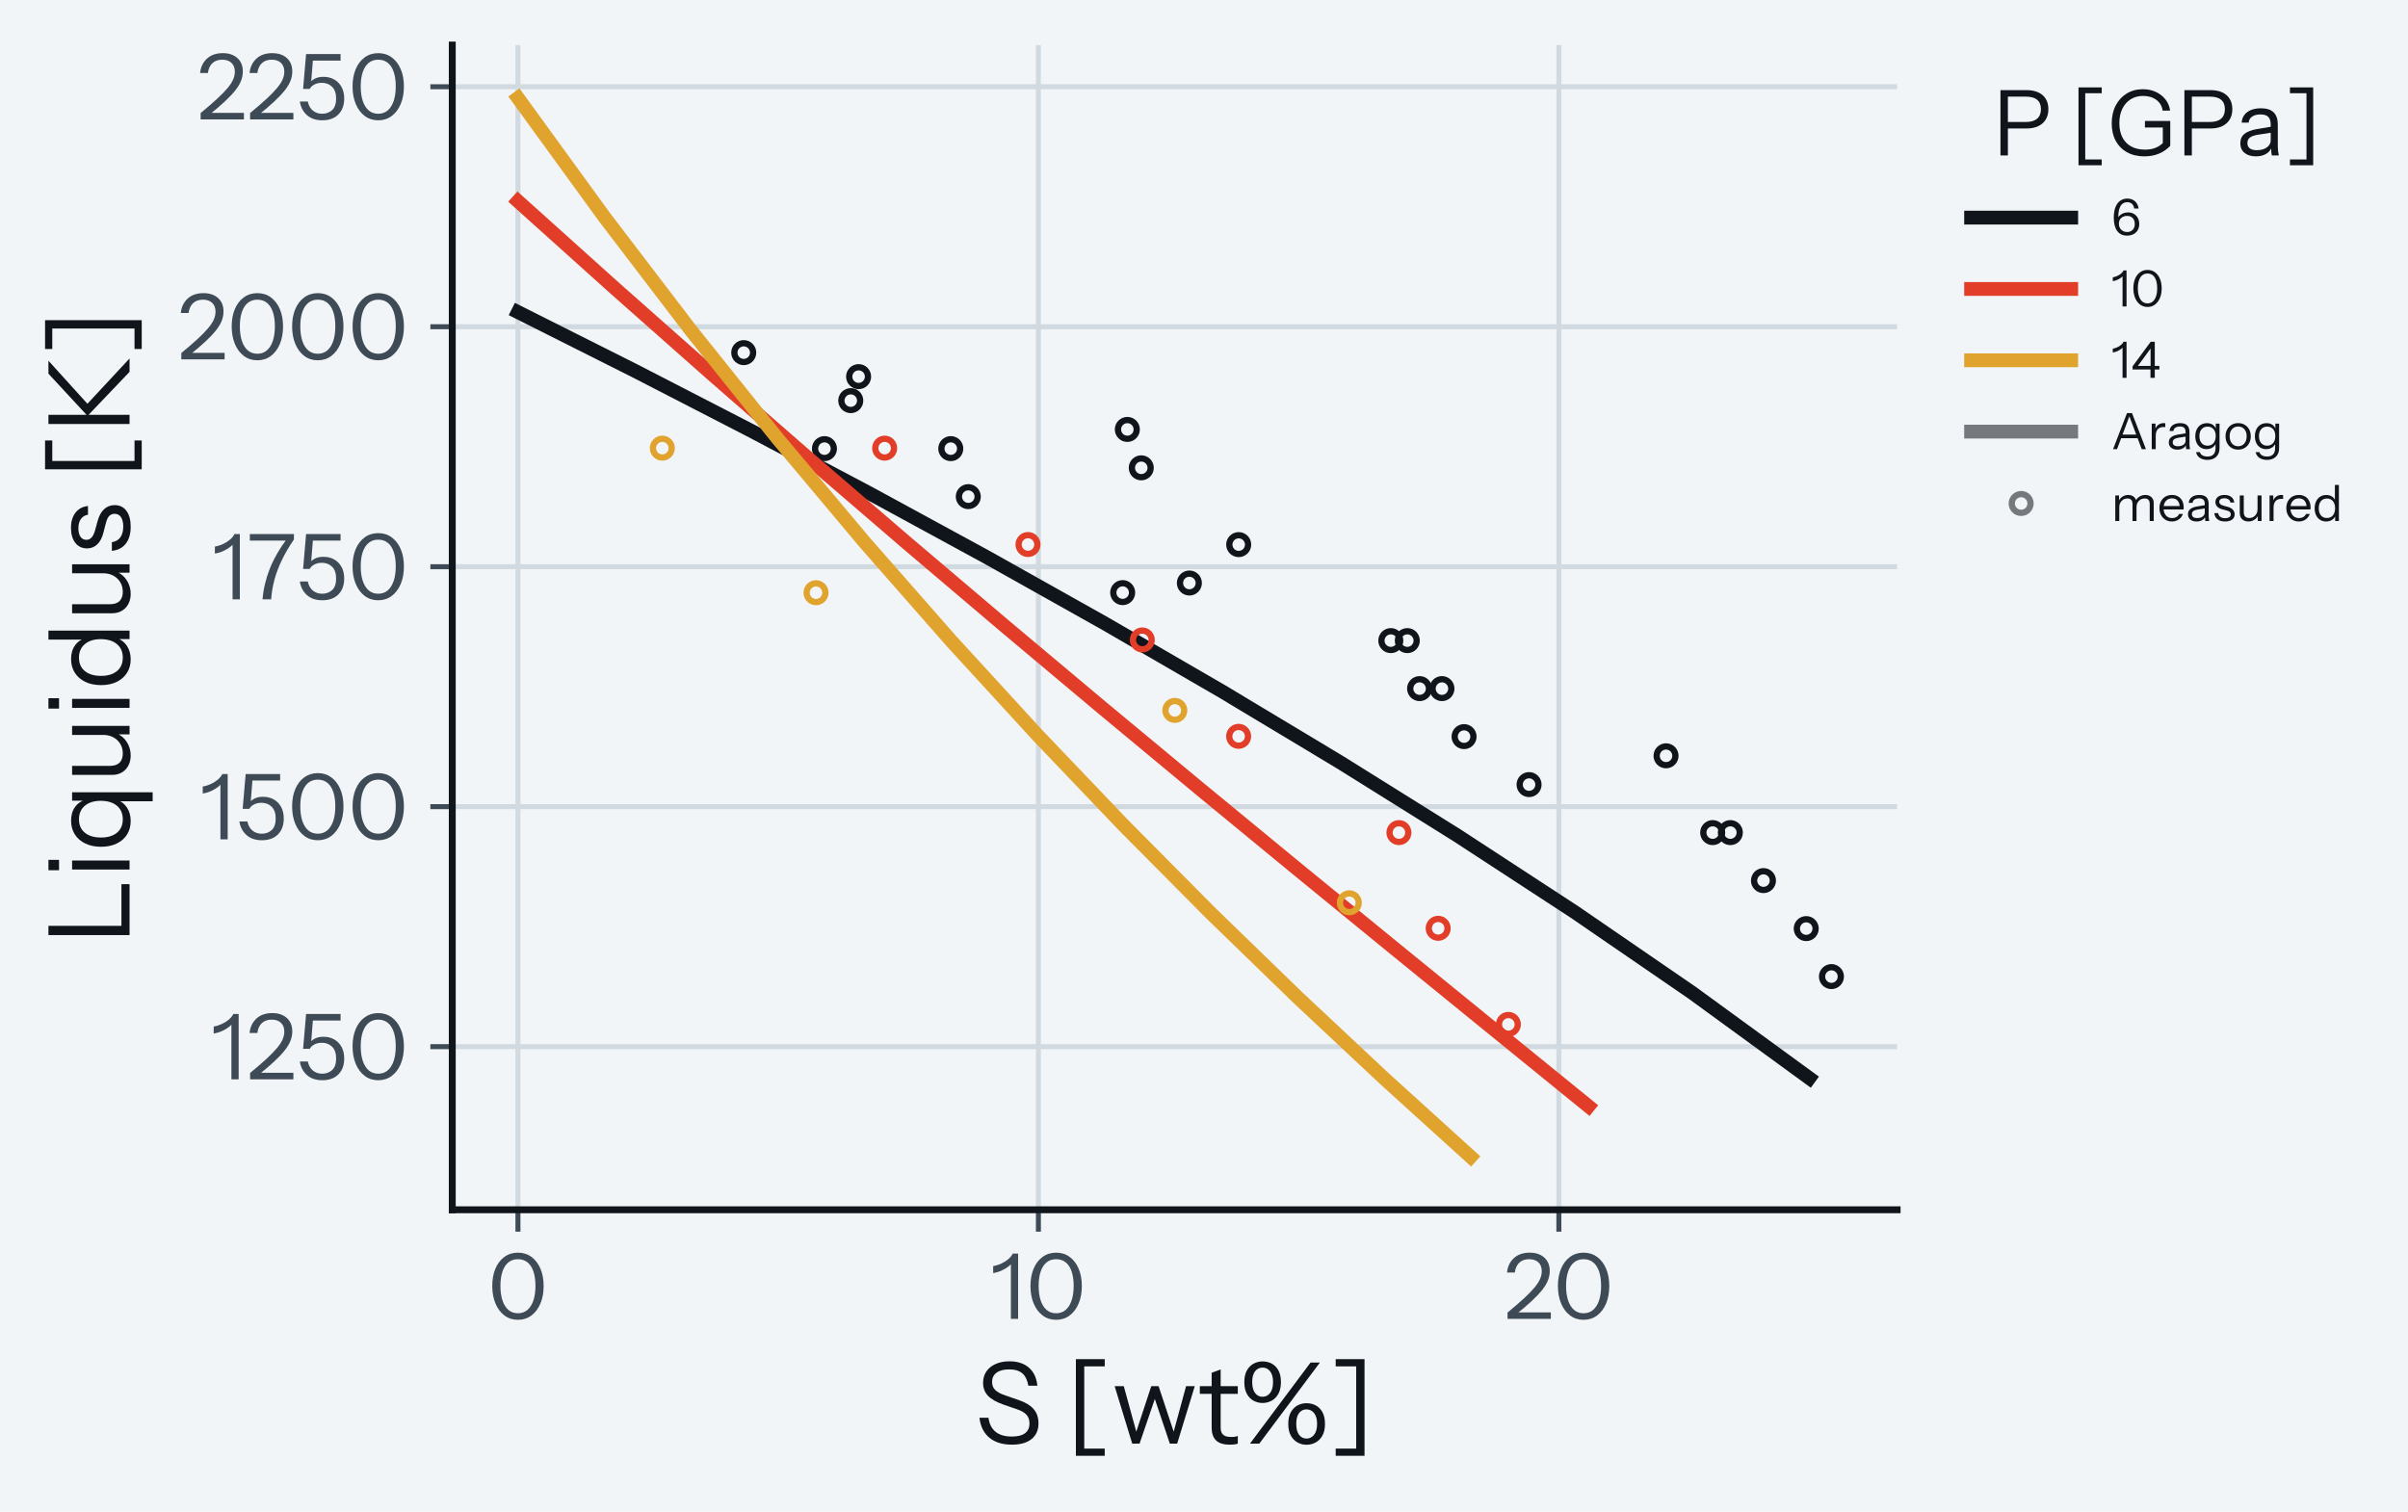
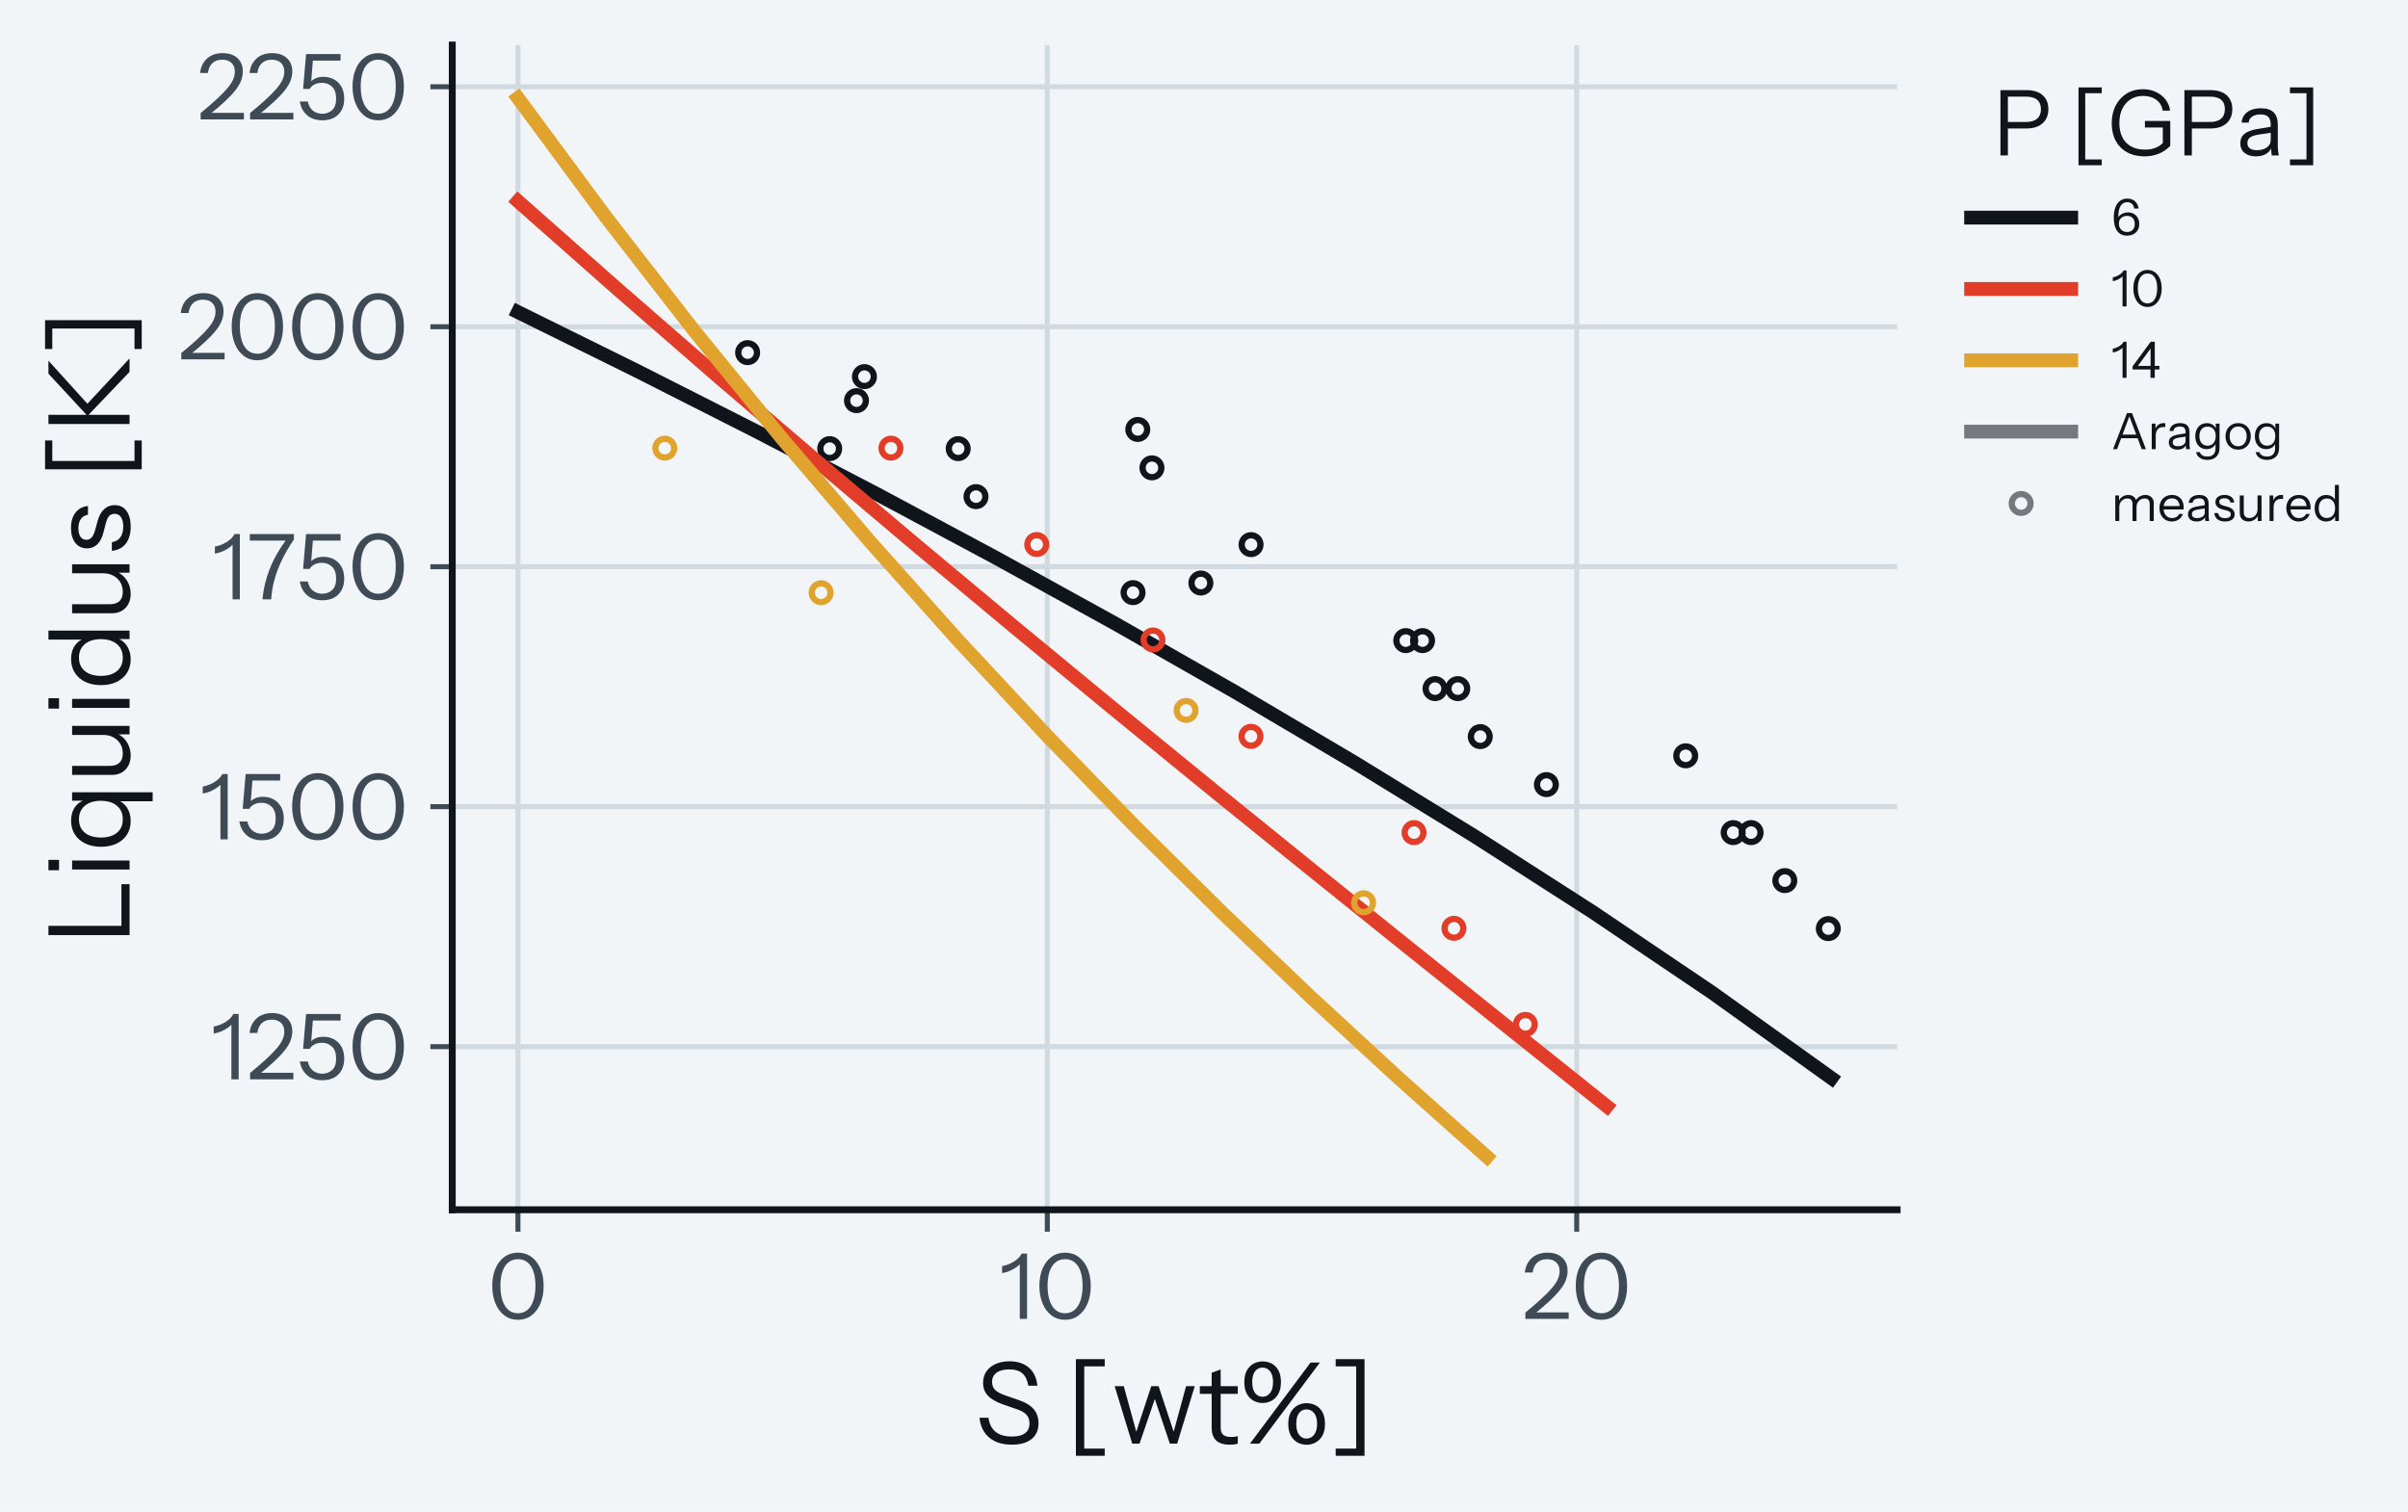
<svg xmlns="http://www.w3.org/2000/svg" xmlns:xlink="http://www.w3.org/1999/xlink" width="384.735pt" height="241.579pt" viewBox="0 0 384.735 241.579" version="1.1">
  <defs>
    <style type="text/css">*{stroke-linejoin: round; stroke-linecap: butt}</style>
  </defs>
  <g id="figure_1">
    <g id="patch_1">
      <path d="M 0 241.579  L 384.735 241.579  L 384.735 0  L 0 0  z " style="fill: #f2f5f7" />
    </g>
    <g id="axes_1">
      <g id="patch_2">
        <path d="M 72.261 193.316  L 303.109 193.316  L 303.109 7.2  L 72.261 7.2  z " style="fill: #f2f5f7" />
      </g>
      <g id="matplotlib.axis_1">
        <g id="xtick_1">
          <g id="line2d_1">
            <path d="M 82.754 193.316  L 82.754 7.2  " clip-path="url(#p1274813800)" style="fill: none; stroke: #d2dae1; stroke-width: 0.8; stroke-linecap: square" />
          </g>
          <g id="line2d_2">
            <defs>
              <path id="m2a301ba8c9" d="M 0 0  L 0 3.5  " style="stroke: #3e4a55; stroke-width: 0.8" />
            </defs>
            <g>
              <use xlink:href="#m2a301ba8c9" x="82.754" y="193.316" style="fill: #3e4a55; stroke: #3e4a55; stroke-width: 0.8" />
            </g>
          </g>
          <g id="text_1">
            <g style="fill: #3e4a55" transform="translate(77.92585 210.7564) scale(0.145 -0.145)">
              <defs>
                <path id="InstrumentSans-Regular-30" d="M 2131 -64  Q 1587 -64 1180 240  Q 774 544 547 1085  Q 320 1626 320 2323  Q 320 3021 544 3549  Q 768 4077 1177 4374  Q 1587 4672 2131 4672  Q 2675 4672 3081 4374  Q 3488 4077 3715 3549  Q 3942 3021 3942 2323  Q 3942 1619 3715 1081  Q 3488 544 3081 240  Q 2675 -64 2131 -64  z M 2131 397  Q 2522 397 2797 630  Q 3072 864 3219 1296  Q 3366 1728 3366 2330  Q 3366 2925 3222 3347  Q 3078 3770 2803 3990  Q 2528 4211 2131 4211  Q 1734 4211 1459 3987  Q 1184 3763 1040 3344  Q 896 2925 896 2330  Q 896 1728 1043 1293  Q 1190 858 1465 627  Q 1741 397 2131 397  z " transform="scale(0.015625)" />
              </defs>
              <use xlink:href="#InstrumentSans-Regular-30" />
            </g>
          </g>
        </g>
        <g id="xtick_2">
          <g id="line2d_3">
-             <path d="M 165.91 193.316  L 165.91 7.2  " clip-path="url(#p1274813800)" style="fill: none; stroke: #d2dae1; stroke-width: 0.8; stroke-linecap: square" />
+             <path d="M 167.335 193.316  L 167.335 7.2  " clip-path="url(#p1274813800)" style="fill: none; stroke: #d2dae1; stroke-width: 0.8; stroke-linecap: square" />
          </g>
          <g id="line2d_4">
            <g>
-               <use xlink:href="#m2a301ba8c9" x="165.91" y="193.316" style="fill: #3e4a55; stroke: #3e4a55; stroke-width: 0.8" />
+               <use xlink:href="#m2a301ba8c9" x="167.335" y="193.316" style="fill: #3e4a55; stroke: #3e4a55; stroke-width: 0.8" />
            </g>
          </g>
          <g id="text_2">
-             <g style="fill: #3e4a55" transform="translate(158.2474 210.7564) scale(0.145 -0.145)">
+             <g style="fill: #3e4a55" transform="translate(159.6725 210.7564) scale(0.145 -0.145)">
              <defs>
                <path id="InstrumentSans-Regular-31" d="M 1440 0  L 1440 4083  L 1574 4051  Q 1498 3878 1280 3705  Q 1062 3533 777 3405  Q 493 3277 192 3232  L 192 3725  Q 493 3776 768 3904  Q 1043 4032 1257 4214  Q 1472 4397 1574 4608  L 1952 4608  L 1952 0  L 1440 0  z " transform="scale(0.015625)" />
              </defs>
              <use xlink:href="#InstrumentSans-Regular-31" />
              <use xlink:href="#InstrumentSans-Regular-30" transform="translate(39.09999 0)" />
            </g>
          </g>
        </g>
        <g id="xtick_3">
          <g id="line2d_5">
-             <path d="M 249.066 193.316  L 249.066 7.2  " clip-path="url(#p1274813800)" style="fill: none; stroke: #d2dae1; stroke-width: 0.8; stroke-linecap: square" />
+             <path d="M 251.916 193.316  L 251.916 7.2  " clip-path="url(#p1274813800)" style="fill: none; stroke: #d2dae1; stroke-width: 0.8; stroke-linecap: square" />
          </g>
          <g id="line2d_6">
            <g>
-               <use xlink:href="#m2a301ba8c9" x="249.066" y="193.316" style="fill: #3e4a55; stroke: #3e4a55; stroke-width: 0.8" />
+               <use xlink:href="#m2a301ba8c9" x="251.916" y="193.316" style="fill: #3e4a55; stroke: #3e4a55; stroke-width: 0.8" />
            </g>
          </g>
          <g id="text_3">
-             <g style="fill: #3e4a55" transform="translate(240.2862 210.7564) scale(0.145 -0.145)">
+             <g style="fill: #3e4a55" transform="translate(243.1366 210.7564) scale(0.145 -0.145)">
              <defs>
                <path id="InstrumentSans-Regular-32" d="M 256 0  L 256 448  Q 947 1018 1411 1446  Q 1875 1875 2153 2208  Q 2432 2541 2550 2819  Q 2669 3098 2669 3366  Q 2669 3763 2432 3987  Q 2195 4211 1779 4211  Q 1350 4211 1088 3968  Q 826 3725 768 3270  L 218 3270  Q 282 3898 701 4285  Q 1120 4672 1818 4672  Q 2464 4672 2848 4326  Q 3232 3981 3232 3379  Q 3232 3053 3107 2726  Q 2982 2400 2697 2041  Q 2413 1683 1949 1251  Q 1485 819 800 275  L 678 461  L 3309 461  L 3309 0  L 256 0  z " transform="scale(0.015625)" />
              </defs>
              <use xlink:href="#InstrumentSans-Regular-32" />
              <use xlink:href="#InstrumentSans-Regular-30" transform="translate(54.49999 0)" />
            </g>
          </g>
        </g>
        <g id="text_4">
          <g style="fill: #10151b" transform="translate(155.7365 230.6889) scale(0.18 -0.18)">
            <defs>
              <path id="InstrumentSans-Regular-53" d="M 2112 -58  Q 1306 -58 829 339  Q 352 736 269 1472  L 781 1472  Q 851 941 1184 672  Q 1517 403 2106 403  Q 2605 403 2857 592  Q 3110 781 3110 1146  Q 3110 1459 2937 1644  Q 2765 1830 2400 1952  L 1626 2221  Q 1037 2426 755 2717  Q 474 3008 474 3456  Q 474 3827 659 4099  Q 845 4371 1184 4524  Q 1523 4678 1971 4678  Q 2662 4678 3078 4316  Q 3494 3955 3558 3290  L 3046 3290  Q 2963 3770 2704 3994  Q 2445 4218 1958 4218  Q 1498 4218 1242 4032  Q 986 3846 986 3507  Q 986 3219 1165 3046  Q 1344 2874 1722 2746  L 2547 2458  Q 3085 2272 3353 1955  Q 3622 1638 3622 1152  Q 3622 576 3228 259  Q 2835 -58 2112 -58  z " transform="scale(0.015625)" />
              <path id="InstrumentSans-Regular-20" transform="scale(0.015625)" />
              <path id="InstrumentSans-Regular-5b" d="M 576 -691  L 576 4800  L 2214 4800  L 2214 4390  L 1050 4390  L 1050 -282  L 2214 -282  L 2214 -691  L 576 -691  z " transform="scale(0.015625)" />
              <path id="InstrumentSans-Regular-77" d="M 1178 0  L 179 3264  L 698 3264  L 1466 467  L 1338 467  L 2259 3264  L 2675 3264  L 3603 467  L 3475 467  L 4237 3264  L 4730 3264  L 3731 0  L 3315 0  L 2394 2733  L 2528 2733  L 1594 0  L 1178 0  z " transform="scale(0.015625)" />
              <path id="InstrumentSans-Regular-74" d="M 1818 -58  Q 1274 -58 1027 188  Q 781 435 781 902  L 781 4026  L 1293 4218  L 1293 909  Q 1293 634 1433 506  Q 1574 378 1894 378  Q 2022 378 2115 394  Q 2208 410 2266 435  L 2266 0  Q 2202 -26 2083 -42  Q 1965 -58 1818 -58  z M 109 2829  L 109 3264  L 2266 3264  L 2266 2829  L 109 2829  z " transform="scale(0.015625)" />
              <path id="InstrumentSans-Regular-25" d="M 544 0  L 3987 4608  L 4518 4608  L 1075 0  L 544 0  z M 3757 -64  Q 3488 -64 3251 64  Q 3014 192 2867 454  Q 2720 717 2720 1120  Q 2720 1523 2864 1782  Q 3008 2042 3245 2170  Q 3482 2298 3757 2298  Q 4045 2298 4285 2170  Q 4525 2042 4665 1782  Q 4806 1523 4806 1120  Q 4806 717 4659 454  Q 4512 192 4272 64  Q 4032 -64 3757 -64  z M 3757 288  Q 4019 288 4188 505  Q 4358 723 4358 1126  Q 4358 1523 4188 1734  Q 4019 1946 3757 1946  Q 3494 1946 3334 1738  Q 3174 1530 3174 1126  Q 3174 717 3334 502  Q 3494 288 3757 288  z M 1261 2310  Q 986 2310 749 2438  Q 512 2566 368 2828  Q 224 3091 224 3494  Q 224 3898 368 4157  Q 512 4416 749 4544  Q 986 4672 1261 4672  Q 1549 4672 1785 4544  Q 2022 4416 2163 4157  Q 2304 3898 2304 3494  Q 2304 3091 2157 2828  Q 2010 2566 1773 2438  Q 1536 2310 1261 2310  z M 1261 2662  Q 1517 2662 1686 2876  Q 1856 3091 1856 3501  Q 1856 3898 1689 4109  Q 1523 4320 1261 4320  Q 998 4320 835 4112  Q 672 3904 672 3501  Q 672 3091 835 2876  Q 998 2662 1261 2662  z " transform="scale(0.015625)" />
              <path id="InstrumentSans-Regular-5d" d="M 2022 4800  L 2022 -691  L 384 -691  L 384 -282  L 1549 -282  L 1549 4390  L 384 4390  L 384 4800  L 2022 4800  z " transform="scale(0.015625)" />
            </defs>
            <use xlink:href="#InstrumentSans-Regular-53" />
            <use xlink:href="#InstrumentSans-Regular-20" transform="translate(60.79999 0)" />
            <use xlink:href="#InstrumentSans-Regular-5b" transform="translate(80.79997 0)" />
            <use xlink:href="#InstrumentSans-Regular-77" transform="translate(121.4 0)" />
            <use xlink:href="#InstrumentSans-Regular-74" transform="translate(198.0999 0)" />
            <use xlink:href="#InstrumentSans-Regular-25" transform="translate(235.7999 0)" />
            <use xlink:href="#InstrumentSans-Regular-5d" transform="translate(314.3999 0)" />
          </g>
        </g>
      </g>
      <g id="matplotlib.axis_2">
        <g id="ytick_1">
          <g id="line2d_7">
            <path d="M 72.261 167.254  L 303.109 167.254  " clip-path="url(#p1274813800)" style="fill: none; stroke: #d2dae1; stroke-width: 0.8; stroke-linecap: square" />
          </g>
          <g id="line2d_8">
            <defs>
              <path id="me776a80f98" d="M 0 0  L -3.5 0  " style="stroke: #3e4a55; stroke-width: 0.8" />
            </defs>
            <g>
              <use xlink:href="#me776a80f98" x="72.261" y="167.254" style="fill: #3e4a55; stroke: #3e4a55; stroke-width: 0.8" />
            </g>
          </g>
          <g id="text_5">
            <g style="fill: #3e4a55" transform="translate(33.70969 172.4744) scale(0.145 -0.145)">
              <defs>
                <path id="InstrumentSans-Regular-35" d="M 1869 -64  Q 1184 -64 774 304  Q 365 672 275 1261  L 838 1261  Q 922 845 1194 621  Q 1466 397 1856 397  Q 2266 397 2550 653  Q 2835 909 2835 1466  Q 2835 2022 2550 2300  Q 2266 2579 1830 2579  Q 1517 2579 1286 2451  Q 1056 2323 979 2150  L 506 2150  L 717 4608  L 3149 4608  L 3149 4147  L 1030 4147  L 1210 4339  L 1062 2483  L 941 2528  Q 1056 2720 1312 2861  Q 1568 3002 1939 3002  Q 2368 3002 2697 2816  Q 3027 2630 3216 2288  Q 3405 1946 3405 1466  Q 3405 986 3216 643  Q 3027 301 2684 118  Q 2342 -64 1869 -64  z " transform="scale(0.015625)" />
              </defs>
              <use xlink:href="#InstrumentSans-Regular-31" />
              <use xlink:href="#InstrumentSans-Regular-32" transform="translate(39.09999 0)" />
              <use xlink:href="#InstrumentSans-Regular-35" transform="translate(93.59998 0)" />
              <use xlink:href="#InstrumentSans-Regular-30" transform="translate(151 0)" />
            </g>
          </g>
        </g>
        <g id="ytick_2">
          <g id="line2d_9">
            <path d="M 72.261 128.905  L 303.109 128.905  " clip-path="url(#p1274813800)" style="fill: none; stroke: #d2dae1; stroke-width: 0.8; stroke-linecap: square" />
          </g>
          <g id="line2d_10">
            <g>
              <use xlink:href="#me776a80f98" x="72.261" y="128.905" style="fill: #3e4a55; stroke: #3e4a55; stroke-width: 0.8" />
            </g>
          </g>
          <g id="text_6">
            <g style="fill: #3e4a55" transform="translate(31.95609 134.1254) scale(0.145 -0.145)">
              <use xlink:href="#InstrumentSans-Regular-31" />
              <use xlink:href="#InstrumentSans-Regular-35" transform="translate(39.09999 0)" />
              <use xlink:href="#InstrumentSans-Regular-30" transform="translate(96.49998 0)" />
              <use xlink:href="#InstrumentSans-Regular-30" transform="translate(163.1 0)" />
            </g>
          </g>
        </g>
        <g id="ytick_3">
          <g id="line2d_11">
            <path d="M 72.261 90.557  L 303.109 90.557  " clip-path="url(#p1274813800)" style="fill: none; stroke: #d2dae1; stroke-width: 0.8; stroke-linecap: square" />
          </g>
          <g id="line2d_12">
            <g>
              <use xlink:href="#me776a80f98" x="72.261" y="90.557" style="fill: #3e4a55; stroke: #3e4a55; stroke-width: 0.8" />
            </g>
          </g>
          <g id="text_7">
            <g style="fill: #3e4a55" transform="translate(33.89773 95.77652) scale(0.145 -0.145)">
              <defs>
                <path id="InstrumentSans-Regular-37" d="M 1050 0  Q 1139 1088 1558 2153  Q 1978 3219 2816 4333  L 2848 4147  L 154 4147  L 154 4608  L 3264 4608  L 3264 4224  Q 2752 3475 2416 2777  Q 2080 2080 1894 1398  Q 1709 717 1658 0  L 1050 0  z " transform="scale(0.015625)" />
              </defs>
              <use xlink:href="#InstrumentSans-Regular-31" />
              <use xlink:href="#InstrumentSans-Regular-37" transform="translate(39.09999 0)" />
              <use xlink:href="#InstrumentSans-Regular-35" transform="translate(92.29999 0)" />
              <use xlink:href="#InstrumentSans-Regular-30" transform="translate(149.7 0)" />
            </g>
          </g>
        </g>
        <g id="ytick_4">
          <g id="line2d_13">
            <path d="M 72.261 52.208  L 303.109 52.208  " clip-path="url(#p1274813800)" style="fill: none; stroke: #d2dae1; stroke-width: 0.8; stroke-linecap: square" />
          </g>
          <g id="line2d_14">
            <g>
              <use xlink:href="#me776a80f98" x="72.261" y="52.208" style="fill: #3e4a55; stroke: #3e4a55; stroke-width: 0.8" />
            </g>
          </g>
          <g id="text_8">
            <g style="fill: #3e4a55" transform="translate(28.39 57.42759) scale(0.145 -0.145)">
              <use xlink:href="#InstrumentSans-Regular-32" />
              <use xlink:href="#InstrumentSans-Regular-30" transform="translate(54.49999 0)" />
              <use xlink:href="#InstrumentSans-Regular-30" transform="translate(121.1 0)" />
              <use xlink:href="#InstrumentSans-Regular-30" transform="translate(187.7 0)" />
            </g>
          </g>
        </g>
        <g id="ytick_5">
          <g id="line2d_15">
            <path d="M 72.261 13.859  L 303.109 13.859  " clip-path="url(#p1274813800)" style="fill: none; stroke: #d2dae1; stroke-width: 0.8; stroke-linecap: square" />
          </g>
          <g id="line2d_16">
            <g>
              <use xlink:href="#me776a80f98" x="72.261" y="13.859" style="fill: #3e4a55; stroke: #3e4a55; stroke-width: 0.8" />
            </g>
          </g>
          <g id="text_9">
            <g style="fill: #3e4a55" transform="translate(31.47578 19.07866) scale(0.145 -0.145)">
              <use xlink:href="#InstrumentSans-Regular-32" />
              <use xlink:href="#InstrumentSans-Regular-32" transform="translate(54.49999 0)" />
              <use xlink:href="#InstrumentSans-Regular-35" transform="translate(109 0)" />
              <use xlink:href="#InstrumentSans-Regular-30" transform="translate(166.4 0)" />
            </g>
          </g>
        </g>
        <g id="text_10">
          <g style="fill: #10151b" transform="translate(20.7 150.9718) rotate(-90) scale(0.18 -0.18)">
            <defs>
              <path id="InstrumentSans-Regular-4c" d="M 550 0  L 550 4608  L 1075 4608  L 1075 0  L 550 0  z M 819 0  L 819 461  L 3443 461  L 3443 0  L 819 0  z " transform="scale(0.015625)" />
              <path id="InstrumentSans-Regular-69" d="M 512 0  L 512 3264  L 1024 3264  L 1024 0  L 512 0  z M 472 4006  L 472 4608  L 1061 4608  L 1061 4006  L 472 4006  z " transform="scale(0.015625)" />
              <path id="InstrumentSans-Regular-71" d="M 2854 -1312  L 2854 762  L 2950 742  Q 2829 371 2505 153  Q 2182 -64 1734 -64  Q 1293 -64 963 144  Q 634 352 451 733  Q 269 1114 269 1619  Q 269 2131 454 2515  Q 640 2899 973 3110  Q 1306 3322 1754 3322  Q 2214 3322 2528 3098  Q 2842 2874 2957 2464  L 2886 2451  L 2886 3264  L 3366 3264  L 3366 -1312  L 2854 -1312  z M 1830 384  Q 2323 384 2601 720  Q 2880 1056 2880 1638  Q 2880 2208 2598 2541  Q 2317 2874 1830 2874  Q 1344 2874 1069 2541  Q 794 2208 794 1619  Q 794 1043 1069 713  Q 1344 384 1830 384  z " transform="scale(0.015625)" />
              <path id="InstrumentSans-Regular-75" d="M 1574 -64  Q 1254 -64 1004 67  Q 755 198 614 438  Q 474 678 474 992  L 474 3264  L 986 3264  L 986 1126  Q 986 755 1168 569  Q 1350 384 1690 384  Q 1997 384 2233 525  Q 2470 666 2608 918  Q 2746 1171 2746 1498  L 2829 723  Q 2669 358 2329 147  Q 1990 -64 1574 -64  z M 2778 0  L 2778 768  L 2746 768  L 2746 3264  L 3258 3264  L 3258 0  L 2778 0  z " transform="scale(0.015625)" />
              <path id="InstrumentSans-Regular-64" d="M 2886 0  L 2886 762  L 2950 742  Q 2829 371 2505 153  Q 2182 -64 1734 -64  Q 1293 -64 963 147  Q 634 358 451 736  Q 269 1114 269 1619  Q 269 2131 454 2515  Q 640 2899 973 3110  Q 1306 3322 1754 3322  Q 2214 3322 2528 3098  Q 2842 2874 2957 2464  L 2854 2451  L 2854 4608  L 3366 4608  L 3366 0  L 2886 0  z M 1830 384  Q 2323 384 2601 720  Q 2880 1056 2880 1638  Q 2880 2208 2598 2541  Q 2317 2874 1830 2874  Q 1344 2874 1069 2541  Q 794 2208 794 1619  Q 794 1043 1069 713  Q 1344 384 1830 384  z " transform="scale(0.015625)" />
              <path id="InstrumentSans-Regular-73" d="M 1619 -64  Q 1018 -64 659 214  Q 301 493 250 1005  L 742 1005  Q 787 691 1017 524  Q 1248 358 1632 358  Q 1971 358 2163 486  Q 2355 614 2355 851  Q 2355 1018 2246 1142  Q 2138 1267 1811 1350  L 1286 1485  Q 838 1600 614 1840  Q 390 2080 390 2413  Q 390 2835 704 3081  Q 1018 3328 1555 3328  Q 2086 3328 2419 3072  Q 2752 2816 2797 2362  L 2304 2362  Q 2259 2624 2060 2765  Q 1862 2906 1536 2906  Q 1222 2906 1049 2787  Q 877 2669 877 2451  Q 877 2285 1001 2163  Q 1126 2042 1421 1958  L 1933 1818  Q 2387 1696 2617 1446  Q 2848 1197 2848 845  Q 2848 416 2521 176  Q 2195 -64 1619 -64  z " transform="scale(0.015625)" />
              <path id="InstrumentSans-Regular-4b" d="M 550 0  L 550 4608  L 1075 4608  L 1075 0  L 550 0  z M 1018 2394  L 3411 4608  L 4147 4608  L 1702 2394  L 1018 2394  z M 3514 0  L 1005 2394  L 1702 2394  L 4275 0  L 3514 0  z " transform="scale(0.015625)" />
            </defs>
            <use xlink:href="#InstrumentSans-Regular-4c" />
            <use xlink:href="#InstrumentSans-Regular-69" transform="translate(58.79999 0)" />
            <use xlink:href="#InstrumentSans-Regular-71" transform="translate(82.79997 0)" />
            <use xlink:href="#InstrumentSans-Regular-75" transform="translate(143.4 0)" />
            <use xlink:href="#InstrumentSans-Regular-69" transform="translate(202.3 0)" />
            <use xlink:href="#InstrumentSans-Regular-64" transform="translate(226.2999 0)" />
            <use xlink:href="#InstrumentSans-Regular-75" transform="translate(286.8999 0)" />
            <use xlink:href="#InstrumentSans-Regular-73" transform="translate(345.7999 0)" />
            <use xlink:href="#InstrumentSans-Regular-20" transform="translate(393.0999 0)" />
            <use xlink:href="#InstrumentSans-Regular-5b" transform="translate(413.0999 0)" />
            <use xlink:href="#InstrumentSans-Regular-4b" transform="translate(453.6999 0)" />
            <use xlink:href="#InstrumentSans-Regular-5d" transform="translate(522.8999 0)" />
          </g>
        </g>
      </g>
      <g id="line2d_17">
-         <path d="M 82.754 49.871  L 101.511 59.297  L 120.268 68.964  L 139.025 78.892  L 157.782 89.106  L 176.539 99.632  L 195.295 110.507  L 214.052 121.775  L 232.809 133.492  L 251.566 145.736  L 270.323 158.613  L 289.08 172.28  " clip-path="url(#p1274813800)" style="fill: none; stroke: #10151b; stroke-width: 2.2; stroke-linecap: square" />
+         <path d="M 82.754 49.871  L 101.832 59.297  L 120.911 68.964  L 139.989 78.892  L 159.067 89.106  L 178.146 99.632  L 197.224 110.507  L 216.303 121.775  L 235.381 133.492  L 254.459 145.736  L 273.538 158.613  L 292.616 172.28  " clip-path="url(#p1274813800)" style="fill: none; stroke: #10151b; stroke-width: 2.2; stroke-linecap: square" />
      </g>
      <g id="line2d_18">
        <defs>
          <path id="m25b92d5d2e" d="M 0 1.5  C 0.398 1.5 0.779 1.342 1.061 1.061  C 1.342 0.779 1.5 0.398 1.5 0  C 1.5 -0.398 1.342 -0.779 1.061 -1.061  C 0.779 -1.342 0.398 -1.5 0 -1.5  C -0.398 -1.5 -0.779 -1.342 -1.061 -1.061  C -1.342 -0.779 -1.5 -0.398 -1.5 0  C -1.5 0.398 -1.342 0.779 -1.061 1.061  C -0.779 1.342 -0.398 1.5 0 1.5  z " style="stroke: #10151b" />
        </defs>
        <g clip-path="url(#p1274813800)">
-           <use xlink:href="#m25b92d5d2e" x="151.909" y="71.689" style="fill-opacity: 0; stroke: #10151b" />
-           <use xlink:href="#m25b92d5d2e" x="276.464" y="133.047" style="fill-opacity: 0; stroke: #10151b" />
-           <use xlink:href="#m25b92d5d2e" x="281.756" y="140.717" style="fill-opacity: 0; stroke: #10151b" />
-           <use xlink:href="#m25b92d5d2e" x="182.345" y="74.757" style="fill-opacity: 0; stroke: #10151b" />
-           <use xlink:href="#m25b92d5d2e" x="135.93" y="64.019" style="fill-opacity: 0; stroke: #10151b" />
-           <use xlink:href="#m25b92d5d2e" x="137.183" y="60.184" style="fill-opacity: 0; stroke: #10151b" />
-           <use xlink:href="#m25b92d5d2e" x="118.831" y="56.349" style="fill-opacity: 0; stroke: #10151b" />
-           <use xlink:href="#m25b92d5d2e" x="266.189" y="120.775" style="fill-opacity: 0; stroke: #10151b" />
-           <use xlink:href="#m25b92d5d2e" x="190.031" y="93.164" style="fill-opacity: 0; stroke: #10151b" />
-           <use xlink:href="#m25b92d5d2e" x="230.385" y="110.038" style="fill-opacity: 0; stroke: #10151b" />
-           <use xlink:href="#m25b92d5d2e" x="292.616" y="156.056" style="fill-opacity: 0; stroke: #10151b" />
-           <use xlink:href="#m25b92d5d2e" x="226.814" y="110.038" style="fill-opacity: 0; stroke: #10151b" />
-           <use xlink:href="#m25b92d5d2e" x="222.215" y="102.368" style="fill-opacity: 0; stroke: #10151b" />
-           <use xlink:href="#m25b92d5d2e" x="224.851" y="102.368" style="fill-opacity: 0; stroke: #10151b" />
-           <use xlink:href="#m25b92d5d2e" x="179.374" y="94.698" style="fill-opacity: 0; stroke: #10151b" />
-           <use xlink:href="#m25b92d5d2e" x="154.707" y="79.359" style="fill-opacity: 0; stroke: #10151b" />
-           <use xlink:href="#m25b92d5d2e" x="233.919" y="117.708" style="fill-opacity: 0; stroke: #10151b" />
-           <use xlink:href="#m25b92d5d2e" x="288.588" y="148.387" style="fill-opacity: 0; stroke: #10151b" />
-           <use xlink:href="#m25b92d5d2e" x="244.304" y="125.377" style="fill-opacity: 0; stroke: #10151b" />
-           <use xlink:href="#m25b92d5d2e" x="131.725" y="71.689" style="fill-opacity: 0; stroke: #10151b" />
-           <use xlink:href="#m25b92d5d2e" x="180.119" y="68.621" style="fill-opacity: 0; stroke: #10151b" />
-           <use xlink:href="#m25b92d5d2e" x="197.912" y="87.028" style="fill-opacity: 0; stroke: #10151b" />
-           <use xlink:href="#m25b92d5d2e" x="273.643" y="133.047" style="fill-opacity: 0; stroke: #10151b" />
+           <use xlink:href="#m25b92d5d2e" x="153.094" y="71.689" style="fill-opacity: 0; stroke: #10151b" />
+           <use xlink:href="#m25b92d5d2e" x="279.784" y="133.047" style="fill-opacity: 0; stroke: #10151b" />
+           <use xlink:href="#m25b92d5d2e" x="285.167" y="140.717" style="fill-opacity: 0; stroke: #10151b" />
+           <use xlink:href="#m25b92d5d2e" x="184.052" y="74.757" style="fill-opacity: 0; stroke: #10151b" />
+           <use xlink:href="#m25b92d5d2e" x="136.842" y="64.019" style="fill-opacity: 0; stroke: #10151b" />
+           <use xlink:href="#m25b92d5d2e" x="138.116" y="60.184" style="fill-opacity: 0; stroke: #10151b" />
+           <use xlink:href="#m25b92d5d2e" x="119.45" y="56.349" style="fill-opacity: 0; stroke: #10151b" />
+           <use xlink:href="#m25b92d5d2e" x="269.333" y="120.775" style="fill-opacity: 0; stroke: #10151b" />
+           <use xlink:href="#m25b92d5d2e" x="191.869" y="93.164" style="fill-opacity: 0; stroke: #10151b" />
+           <use xlink:href="#m25b92d5d2e" x="232.915" y="110.038" style="fill-opacity: 0; stroke: #10151b" />
+           <use xlink:href="#m25b92d5d2e" x="229.283" y="110.038" style="fill-opacity: 0; stroke: #10151b" />
+           <use xlink:href="#m25b92d5d2e" x="224.605" y="102.368" style="fill-opacity: 0; stroke: #10151b" />
+           <use xlink:href="#m25b92d5d2e" x="227.286" y="102.368" style="fill-opacity: 0; stroke: #10151b" />
+           <use xlink:href="#m25b92d5d2e" x="181.03" y="94.698" style="fill-opacity: 0; stroke: #10151b" />
+           <use xlink:href="#m25b92d5d2e" x="155.94" y="79.359" style="fill-opacity: 0; stroke: #10151b" />
+           <use xlink:href="#m25b92d5d2e" x="236.509" y="117.708" style="fill-opacity: 0; stroke: #10151b" />
+           <use xlink:href="#m25b92d5d2e" x="292.115" y="148.387" style="fill-opacity: 0; stroke: #10151b" />
+           <use xlink:href="#m25b92d5d2e" x="247.073" y="125.377" style="fill-opacity: 0; stroke: #10151b" />
+           <use xlink:href="#m25b92d5d2e" x="132.564" y="71.689" style="fill-opacity: 0; stroke: #10151b" />
+           <use xlink:href="#m25b92d5d2e" x="181.787" y="68.621" style="fill-opacity: 0; stroke: #10151b" />
+           <use xlink:href="#m25b92d5d2e" x="199.885" y="87.028" style="fill-opacity: 0; stroke: #10151b" />
+           <use xlink:href="#m25b92d5d2e" x="276.914" y="133.047" style="fill-opacity: 0; stroke: #10151b" />
        </g>
      </g>
      <g id="line2d_19">
-         <path d="M 82.754 32.148  L 98.304 46.124  L 113.854 59.884  L 129.404 73.443  L 144.954 86.816  L 160.505 100.017  L 176.055 113.064  L 191.605 125.976  L 207.155 138.775  L 222.705 151.487  L 238.255 164.143  L 253.805 176.78  " clip-path="url(#p1274813800)" style="fill: none; stroke: #e23d28; stroke-width: 2.2; stroke-linecap: square" />
+         <path d="M 82.754 32.148  L 98.571 46.124  L 114.387 59.884  L 130.204 73.443  L 146.02 86.816  L 161.837 100.017  L 177.654 113.064  L 193.47 125.976  L 209.287 138.775  L 225.104 151.487  L 240.92 164.143  L 256.737 176.78  " clip-path="url(#p1274813800)" style="fill: none; stroke: #e23d28; stroke-width: 2.2; stroke-linecap: square" />
      </g>
      <g id="line2d_20">
        <defs>
          <path id="mbf92daecbb" d="M 0 1.5  C 0.398 1.5 0.779 1.342 1.061 1.061  C 1.342 0.779 1.5 0.398 1.5 0  C 1.5 -0.398 1.342 -0.779 1.061 -1.061  C 0.779 -1.342 0.398 -1.5 0 -1.5  C -0.398 -1.5 -0.779 -1.342 -1.061 -1.061  C -1.342 -0.779 -1.5 -0.398 -1.5 0  C -1.5 0.398 -1.342 0.779 -1.061 1.061  C -0.779 1.342 -0.398 1.5 0 1.5  z " style="stroke: #e23d28" />
        </defs>
        <g clip-path="url(#p1274813800)">
-           <use xlink:href="#mbf92daecbb" x="141.345" y="71.612" style="fill-opacity: 0; stroke: #e23d28" />
-           <use xlink:href="#mbf92daecbb" x="164.247" y="87.013" style="fill-opacity: 0; stroke: #e23d28" />
-           <use xlink:href="#mbf92daecbb" x="182.508" y="102.261" style="fill-opacity: 0; stroke: #e23d28" />
-           <use xlink:href="#mbf92daecbb" x="197.9" y="117.662" style="fill-opacity: 0; stroke: #e23d28" />
-           <use xlink:href="#mbf92daecbb" x="223.512" y="133.047" style="fill-opacity: 0; stroke: #e23d28" />
-           <use xlink:href="#mbf92daecbb" x="229.782" y="148.341" style="fill-opacity: 0; stroke: #e23d28" />
-           <use xlink:href="#mbf92daecbb" x="240.999" y="163.696" style="fill-opacity: 0; stroke: #e23d28" />
+           <use xlink:href="#mbf92daecbb" x="142.35" y="71.612" style="fill-opacity: 0; stroke: #e23d28" />
+           <use xlink:href="#mbf92daecbb" x="165.643" y="87.013" style="fill-opacity: 0; stroke: #e23d28" />
+           <use xlink:href="#mbf92daecbb" x="184.217" y="102.261" style="fill-opacity: 0; stroke: #e23d28" />
+           <use xlink:href="#mbf92daecbb" x="199.873" y="117.662" style="fill-opacity: 0; stroke: #e23d28" />
+           <use xlink:href="#mbf92daecbb" x="225.924" y="133.047" style="fill-opacity: 0; stroke: #e23d28" />
+           <use xlink:href="#mbf92daecbb" x="232.302" y="148.341" style="fill-opacity: 0; stroke: #e23d28" />
+           <use xlink:href="#mbf92daecbb" x="243.712" y="163.696" style="fill-opacity: 0; stroke: #e23d28" />
        </g>
      </g>
      <g id="line2d_21">
-         <path d="M 82.754 15.66  L 96.592 34.713  L 110.43 52.84  L 124.268 70.114  L 138.105 86.605  L 151.943 102.375  L 165.781 117.481  L 179.619 131.978  L 193.457 145.916  L 207.295 159.344  L 221.133 172.309  L 234.971 184.857  " clip-path="url(#p1274813800)" style="fill: none; stroke: #e0a32e; stroke-width: 2.2; stroke-linecap: square" />
+         <path d="M 82.754 15.66  L 96.829 34.713  L 110.904 52.84  L 124.979 70.114  L 139.054 86.605  L 153.129 102.375  L 167.204 117.481  L 181.279 131.978  L 195.354 145.916  L 209.429 159.344  L 223.504 172.309  L 237.579 184.857  " clip-path="url(#p1274813800)" style="fill: none; stroke: #e0a32e; stroke-width: 2.2; stroke-linecap: square" />
      </g>
      <g id="line2d_22">
        <defs>
          <path id="m34d46173cc" d="M 0 1.5  C 0.398 1.5 0.779 1.342 1.061 1.061  C 1.342 0.779 1.5 0.398 1.5 0  C 1.5 -0.398 1.342 -0.779 1.061 -1.061  C 0.779 -1.342 0.398 -1.5 0 -1.5  C -0.398 -1.5 -0.779 -1.342 -1.061 -1.061  C -1.342 -0.779 -1.5 -0.398 -1.5 0  C -1.5 0.398 -1.342 0.779 -1.061 1.061  C -0.779 1.342 -0.398 1.5 0 1.5  z " style="stroke: #e0a32e" />
        </defs>
        <g clip-path="url(#p1274813800)">
-           <use xlink:href="#m34d46173cc" x="105.821" y="71.612" style="fill-opacity: 0; stroke: #e0a32e" />
-           <use xlink:href="#m34d46173cc" x="130.377" y="94.714" style="fill-opacity: 0; stroke: #e0a32e" />
-           <use xlink:href="#m34d46173cc" x="187.705" y="113.52" style="fill-opacity: 0; stroke: #e0a32e" />
-           <use xlink:href="#m34d46173cc" x="215.587" y="144.26" style="fill-opacity: 0; stroke: #e0a32e" />
+           <use xlink:href="#m34d46173cc" x="106.217" y="71.612" style="fill-opacity: 0; stroke: #e0a32e" />
+           <use xlink:href="#m34d46173cc" x="131.193" y="94.714" style="fill-opacity: 0; stroke: #e0a32e" />
+           <use xlink:href="#m34d46173cc" x="189.504" y="113.52" style="fill-opacity: 0; stroke: #e0a32e" />
+           <use xlink:href="#m34d46173cc" x="217.864" y="144.26" style="fill-opacity: 0; stroke: #e0a32e" />
        </g>
      </g>
      <g id="patch_3">
        <path d="M 72.261 193.316  L 72.261 7.2  " style="fill: none; stroke: #10151b; stroke-width: 1.1; stroke-linejoin: miter; stroke-linecap: square" />
      </g>
      <g id="patch_4">
        <path d="M 72.261 193.316  L 303.109 193.316  " style="fill: none; stroke: #10151b; stroke-width: 1.1; stroke-linejoin: miter; stroke-linecap: square" />
      </g>
      <g id="legend_1">
        <g id="patch_5">
          <path d="M 313.326 88.093  L 375.935 88.093  Q 377.535 88.093 377.535 86.493  L 377.535 12.8  Q 377.535 11.2 375.935 11.2  L 313.326 11.2  Q 311.726 11.2 311.726 12.8  L 311.726 86.493  Q 311.726 88.093 313.326 88.093  z " style="fill: #f2f5f7" />
        </g>
        <g id="text_11">
          <g style="fill: #10151b" transform="translate(318.3732 24.84) scale(0.145 -0.145)">
            <defs>
              <path id="InstrumentSans-Regular-50" d="M 550 0  L 550 4608  L 2381 4608  Q 2874 4608 3219 4448  Q 3565 4288 3747 3987  Q 3930 3686 3930 3264  Q 3930 2842 3747 2538  Q 3565 2234 3219 2067  Q 2874 1901 2381 1901  L 934 1901  L 934 2362  L 2362 2362  Q 2874 2362 3139 2595  Q 3405 2829 3405 3264  Q 3405 3699 3142 3923  Q 2880 4147 2362 4147  L 1075 4147  L 1075 0  L 550 0  z " transform="scale(0.015625)" />
              <path id="InstrumentSans-Regular-47" d="M 2624 -64  Q 1920 -64 1401 224  Q 883 512 601 1033  Q 320 1555 320 2266  Q 320 2976 598 3517  Q 877 4058 1373 4365  Q 1869 4672 2515 4672  Q 3021 4672 3433 4480  Q 3846 4288 4112 3949  Q 4378 3610 4435 3162  L 3910 3162  Q 3846 3635 3472 3916  Q 3098 4198 2534 4198  Q 2029 4198 1651 3958  Q 1274 3718 1066 3289  Q 858 2861 858 2278  Q 858 1696 1072 1277  Q 1286 858 1692 634  Q 2099 410 2669 410  Q 3059 410 3366 522  Q 3674 634 3923 870  L 4448 678  Q 4096 307 3638 121  Q 3181 -64 2624 -64  z M 3923 678  L 3923 2170  L 4122 1971  L 2662 1971  L 2662 2432  L 4448 2432  L 4448 678  L 3923 678  z " transform="scale(0.015625)" />
              <path id="InstrumentSans-Regular-61" d="M 2515 0  Q 2490 109 2480 249  Q 2470 390 2470 608  L 2438 608  L 2438 2170  Q 2438 2541 2268 2717  Q 2099 2893 1722 2893  Q 1350 2893 1129 2742  Q 909 2592 883 2317  L 390 2317  Q 422 2790 787 3059  Q 1152 3328 1741 3328  Q 2349 3328 2643 3040  Q 2938 2752 2938 2176  L 2938 608  Q 2938 467 2957 316  Q 2976 166 3008 0  L 2515 0  z M 1395 -64  Q 890 -64 592 182  Q 294 429 294 858  Q 294 1286 588 1523  Q 883 1760 1446 1856  L 2586 2048  L 2586 1626  L 1523 1459  Q 1165 1402 979 1267  Q 794 1133 794 877  Q 794 627 963 499  Q 1133 371 1466 371  Q 1894 371 2166 566  Q 2438 762 2438 1075  L 2522 621  Q 2419 294 2121 115  Q 1824 -64 1395 -64  z " transform="scale(0.015625)" />
            </defs>
            <use xlink:href="#InstrumentSans-Regular-50" />
            <use xlink:href="#InstrumentSans-Regular-20" transform="translate(65.59999 0)" />
            <use xlink:href="#InstrumentSans-Regular-5b" transform="translate(85.59998 0)" />
            <use xlink:href="#InstrumentSans-Regular-47" transform="translate(126.2 0)" />
            <use xlink:href="#InstrumentSans-Regular-50" transform="translate(202.7 0)" />
            <use xlink:href="#InstrumentSans-Regular-61" transform="translate(268.2999 0)" />
            <use xlink:href="#InstrumentSans-Regular-5d" transform="translate(321.5999 0)" />
          </g>
        </g>
        <g id="line2d_23">
          <path d="M 314.926 34.773  L 322.926 34.773  L 330.926 34.773  " style="fill: none; stroke: #10151b; stroke-width: 2.2; stroke-linecap: square" />
        </g>
        <g id="text_12">
          <g style="fill: #10151b" transform="translate(337.3263 37.5725) scale(0.08 -0.08)">
            <defs>
              <path id="InstrumentSans-Regular-36" d="M 2010 -64  Q 1197 -64 758 528  Q 320 1120 320 2240  Q 320 3014 528 3558  Q 736 4102 1126 4387  Q 1517 4672 2054 4672  Q 2643 4672 3027 4333  Q 3411 3994 3494 3398  L 2931 3398  Q 2874 3795 2640 4003  Q 2406 4211 2048 4211  Q 1478 4211 1187 3724  Q 896 3238 896 2266  L 896 1850  L 749 1907  Q 806 2208 1004 2432  Q 1203 2656 1497 2781  Q 1792 2906 2131 2906  Q 2566 2906 2889 2717  Q 3213 2528 3395 2192  Q 3578 1856 3578 1408  Q 3578 966 3379 633  Q 3181 301 2829 118  Q 2477 -64 2010 -64  z M 2029 397  Q 2464 397 2733 672  Q 3002 947 3002 1414  Q 3002 1901 2742 2179  Q 2483 2458 2016 2458  Q 1568 2458 1270 2195  Q 973 1933 973 1472  Q 973 1152 1110 909  Q 1248 666 1488 531  Q 1728 397 2029 397  z " transform="scale(0.015625)" />
            </defs>
            <use xlink:href="#InstrumentSans-Regular-36" />
          </g>
        </g>
        <g id="line2d_24">
          <path d="M 314.926 46.172  L 322.926 46.172  L 330.926 46.172  " style="fill: none; stroke: #e23d28; stroke-width: 2.2; stroke-linecap: square" />
        </g>
        <g id="text_13">
          <g style="fill: #10151b" transform="translate(337.3263 48.9725) scale(0.08 -0.08)">
            <use xlink:href="#InstrumentSans-Regular-31" />
            <use xlink:href="#InstrumentSans-Regular-30" transform="translate(39.09999 0)" />
          </g>
        </g>
        <g id="line2d_25">
          <path d="M 314.926 57.572  L 322.926 57.572  L 330.926 57.572  " style="fill: none; stroke: #e0a32e; stroke-width: 2.2; stroke-linecap: square" />
        </g>
        <g id="text_14">
          <g style="fill: #10151b" transform="translate(337.3263 60.3725) scale(0.08 -0.08)">
            <defs>
              <path id="InstrumentSans-Regular-34" d="M 2509 0  L 2509 1216  L 2522 1344  L 2522 3974  L 2694 3974  L 749 1312  L 576 1523  L 3648 1523  L 3648 1062  L 218 1062  L 218 1459  L 2534 4608  L 3059 4608  L 3059 0  L 2509 0  z " transform="scale(0.015625)" />
            </defs>
            <use xlink:href="#InstrumentSans-Regular-31" />
            <use xlink:href="#InstrumentSans-Regular-34" transform="translate(39.09999 0)" />
          </g>
        </g>
        <g id="line2d_26">
          <path d="M 314.926 68.972  L 322.926 68.972  L 330.926 68.972  " style="fill: none; stroke: #10151b; stroke-opacity: 0.55; stroke-width: 2.2; stroke-linecap: square" />
        </g>
        <g id="text_15">
          <g style="fill: #10151b" transform="translate(337.3263 71.7725) scale(0.08 -0.08)">
            <defs>
              <path id="InstrumentSans-Regular-41" d="M 230 0  L 2010 4608  L 2470 4608  L 736 0  L 230 0  z M 3891 0  L 2157 4608  L 2650 4608  L 4429 0  L 3891 0  z M 1114 1862  L 3520 1862  L 3520 1402  L 1114 1402  L 1114 1862  z " transform="scale(0.015625)" />
              <path id="InstrumentSans-Regular-72" d="M 512 0  L 512 3264  L 992 3264  L 992 2432  L 1024 2432  L 1024 0  L 512 0  z M 1024 1702  L 941 2477  Q 1056 2893 1350 3110  Q 1645 3328 2029 3328  Q 2189 3328 2246 3302  L 2246 2810  Q 2214 2822 2156 2825  Q 2099 2829 2016 2829  Q 1530 2829 1277 2537  Q 1024 2246 1024 1702  z " transform="scale(0.015625)" />
              <path id="InstrumentSans-Regular-67" d="M 1811 -1376  Q 1229 -1376 841 -1104  Q 454 -832 371 -384  L 858 -384  Q 928 -640 1174 -790  Q 1421 -941 1843 -941  Q 2342 -941 2598 -669  Q 2854 -397 2854 128  L 2854 826  L 2918 813  Q 2810 442 2483 221  Q 2157 0 1709 0  Q 1280 0 953 208  Q 627 416 448 787  Q 269 1158 269 1651  Q 269 2150 454 2528  Q 640 2906 976 3114  Q 1312 3322 1760 3322  Q 2221 3322 2531 3098  Q 2842 2874 2944 2458  L 2886 2451  L 2886 3264  L 3366 3264  L 3366 128  Q 3366 -570 2950 -973  Q 2534 -1376 1811 -1376  z M 1837 442  Q 2317 442 2598 774  Q 2880 1107 2880 1677  Q 2880 2234 2598 2557  Q 2317 2880 1837 2880  Q 1350 2880 1072 2553  Q 794 2227 794 1658  Q 794 1101 1075 771  Q 1357 442 1837 442  z " transform="scale(0.015625)" />
              <path id="InstrumentSans-Regular-6f" d="M 1869 -64  Q 1389 -64 1024 160  Q 659 384 457 771  Q 256 1158 256 1645  Q 256 2138 461 2515  Q 666 2893 1027 3110  Q 1389 3328 1869 3328  Q 2355 3328 2716 3110  Q 3078 2893 3280 2515  Q 3482 2138 3482 1645  Q 3482 1158 3280 771  Q 3078 384 2716 160  Q 2355 -64 1869 -64  z M 1869 371  Q 2202 371 2445 534  Q 2688 698 2822 986  Q 2957 1274 2957 1651  Q 2957 2214 2659 2553  Q 2362 2893 1869 2893  Q 1382 2893 1081 2553  Q 781 2214 781 1651  Q 781 1274 915 986  Q 1050 698 1296 534  Q 1542 371 1869 371  z " transform="scale(0.015625)" />
            </defs>
            <use xlink:href="#InstrumentSans-Regular-41" />
            <use xlink:href="#InstrumentSans-Regular-72" transform="translate(72.79999 0)" />
            <use xlink:href="#InstrumentSans-Regular-61" transform="translate(110.3 0)" />
            <use xlink:href="#InstrumentSans-Regular-67" transform="translate(163.6 0)" />
            <use xlink:href="#InstrumentSans-Regular-6f" transform="translate(224.2 0)" />
            <use xlink:href="#InstrumentSans-Regular-67" transform="translate(282.5999 0)" />
          </g>
        </g>
        <g id="line2d_27">
          <defs>
            <path id="m02b417f1cb" d="M 0 1.5  C 0.398 1.5 0.779 1.342 1.061 1.061  C 1.342 0.779 1.5 0.398 1.5 0  C 1.5 -0.398 1.342 -0.779 1.061 -1.061  C 0.779 -1.342 0.398 -1.5 0 -1.5  C -0.398 -1.5 -0.779 -1.342 -1.061 -1.061  C -1.342 -0.779 -1.5 -0.398 -1.5 0  C -1.5 0.398 -1.342 0.779 -1.061 1.061  C -0.779 1.342 -0.398 1.5 0 1.5  z " style="stroke: #10151b; stroke-opacity: 0.55" />
          </defs>
          <g>
            <use xlink:href="#m02b417f1cb" x="322.926" y="80.453" style="fill-opacity: 0; stroke: #10151b; stroke-opacity: 0.55" />
          </g>
        </g>
        <g id="text_16">
          <g style="fill: #10151b" transform="translate(337.3263 83.2525) scale(0.08 -0.08)">
            <defs>
              <path id="InstrumentSans-Regular-6d" d="M 512 0  L 512 3264  L 992 3264  L 992 2496  L 1024 2496  L 1024 0  L 512 0  z M 2714 0  L 2714 2163  Q 2714 2534 2547 2707  Q 2381 2880 2067 2880  Q 1773 2880 1536 2739  Q 1299 2598 1161 2348  Q 1024 2099 1024 1766  L 941 2541  Q 1107 2906 1440 3117  Q 1773 3328 2163 3328  Q 2637 3328 2931 3049  Q 3226 2771 3226 2298  L 3226 0  L 2714 0  z M 4915 0  L 4915 2163  Q 4915 2534 4748 2707  Q 4582 2880 4269 2880  Q 3974 2880 3737 2739  Q 3501 2598 3363 2348  Q 3226 2099 3226 1766  L 3098 2541  Q 3264 2906 3609 3117  Q 3955 3328 4352 3328  Q 4826 3328 5126 3049  Q 5427 2771 5427 2298  L 5427 0  L 4915 0  z " transform="scale(0.015625)" />
              <path id="InstrumentSans-Regular-65" d="M 1850 -64  Q 1382 -64 1024 157  Q 666 378 461 762  Q 256 1146 256 1645  Q 256 2144 457 2525  Q 659 2906 1024 3117  Q 1389 3328 1862 3328  Q 2317 3328 2653 3129  Q 2989 2931 3171 2572  Q 3354 2214 3354 1728  Q 3354 1664 3350 1606  Q 3347 1549 3334 1478  L 640 1478  L 640 1907  L 3021 1907  L 2854 1670  Q 2854 2259 2595 2576  Q 2336 2893 1862 2893  Q 1376 2893 1078 2557  Q 781 2221 781 1651  Q 781 1069 1078 720  Q 1376 371 1875 371  Q 2189 371 2425 508  Q 2662 646 2771 902  L 3258 902  Q 3098 454 2723 195  Q 2349 -64 1850 -64  z " transform="scale(0.015625)" />
            </defs>
            <use xlink:href="#InstrumentSans-Regular-6d" />
            <use xlink:href="#InstrumentSans-Regular-65" transform="translate(92.19998 0)" />
            <use xlink:href="#InstrumentSans-Regular-61" transform="translate(148.6 0)" />
            <use xlink:href="#InstrumentSans-Regular-73" transform="translate(201.9 0)" />
            <use xlink:href="#InstrumentSans-Regular-75" transform="translate(249.2 0)" />
            <use xlink:href="#InstrumentSans-Regular-72" transform="translate(308.0999 0)" />
            <use xlink:href="#InstrumentSans-Regular-65" transform="translate(345.5999 0)" />
            <use xlink:href="#InstrumentSans-Regular-64" transform="translate(401.9999 0)" />
          </g>
        </g>
      </g>
    </g>
  </g>
  <defs>
    <clipPath id="p1274813800">
      <rect x="72.261" y="7.2" width="230.849" height="186.116" />
    </clipPath>
  </defs>
</svg>
